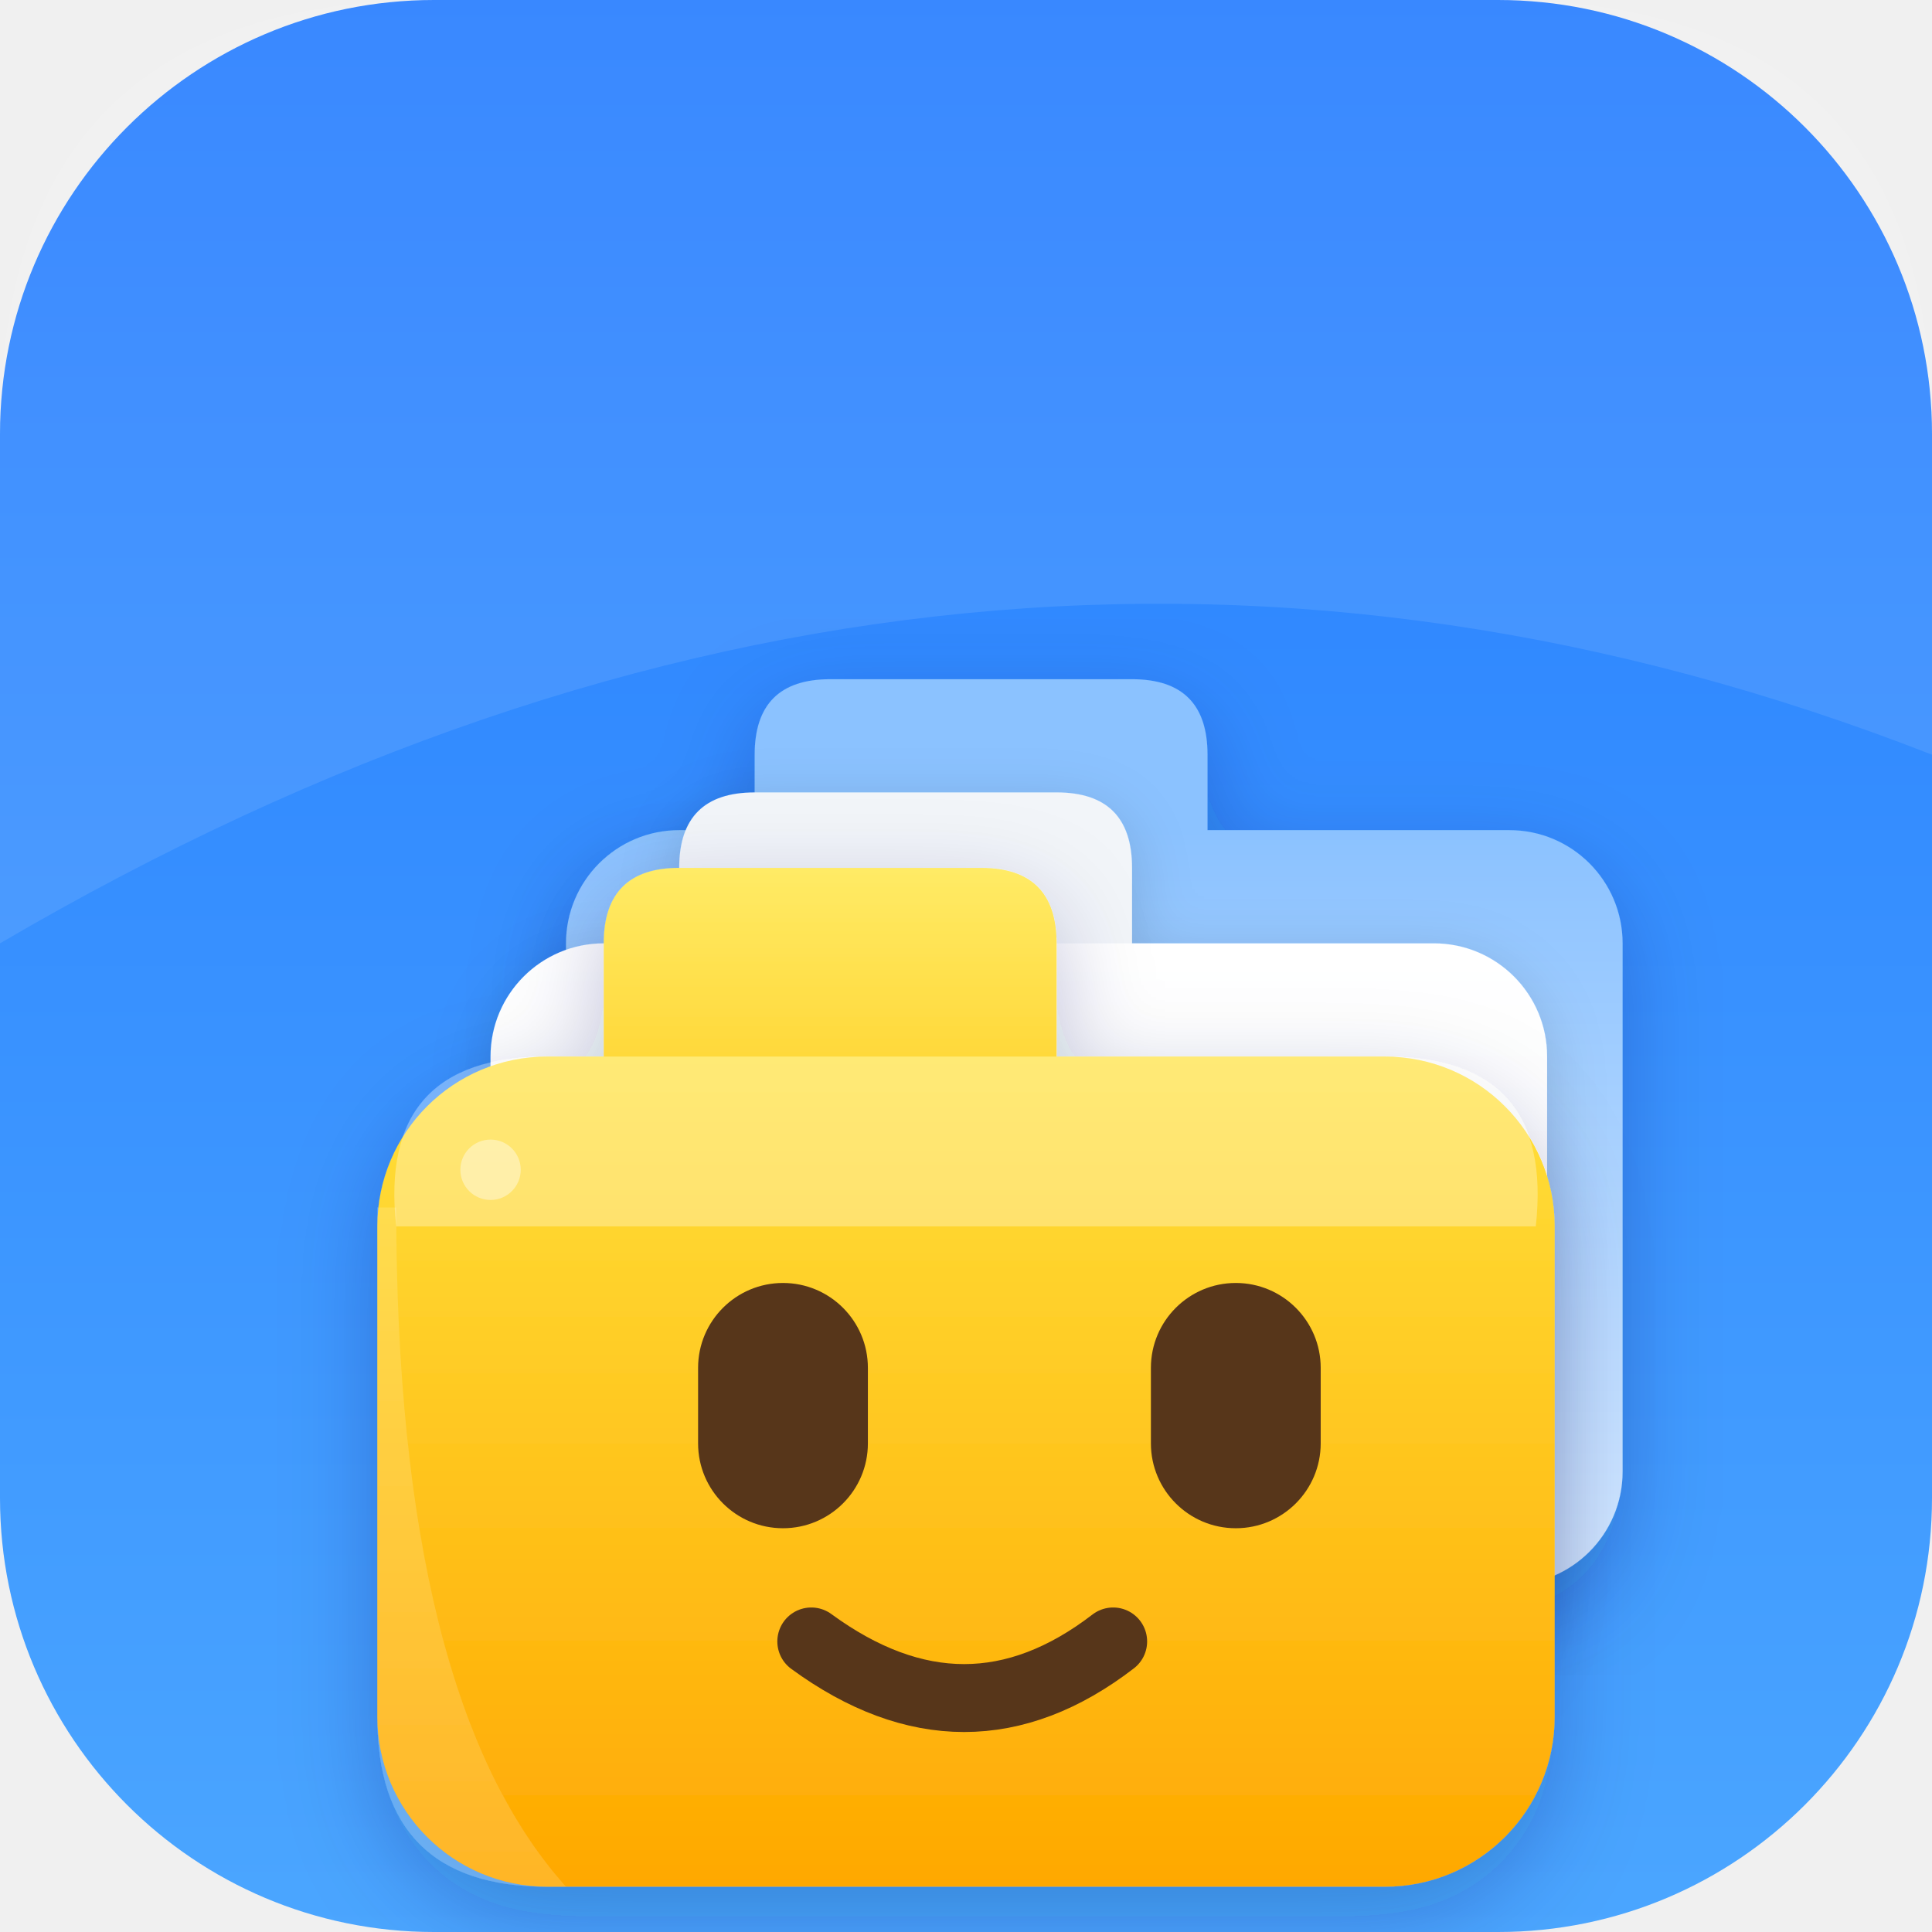
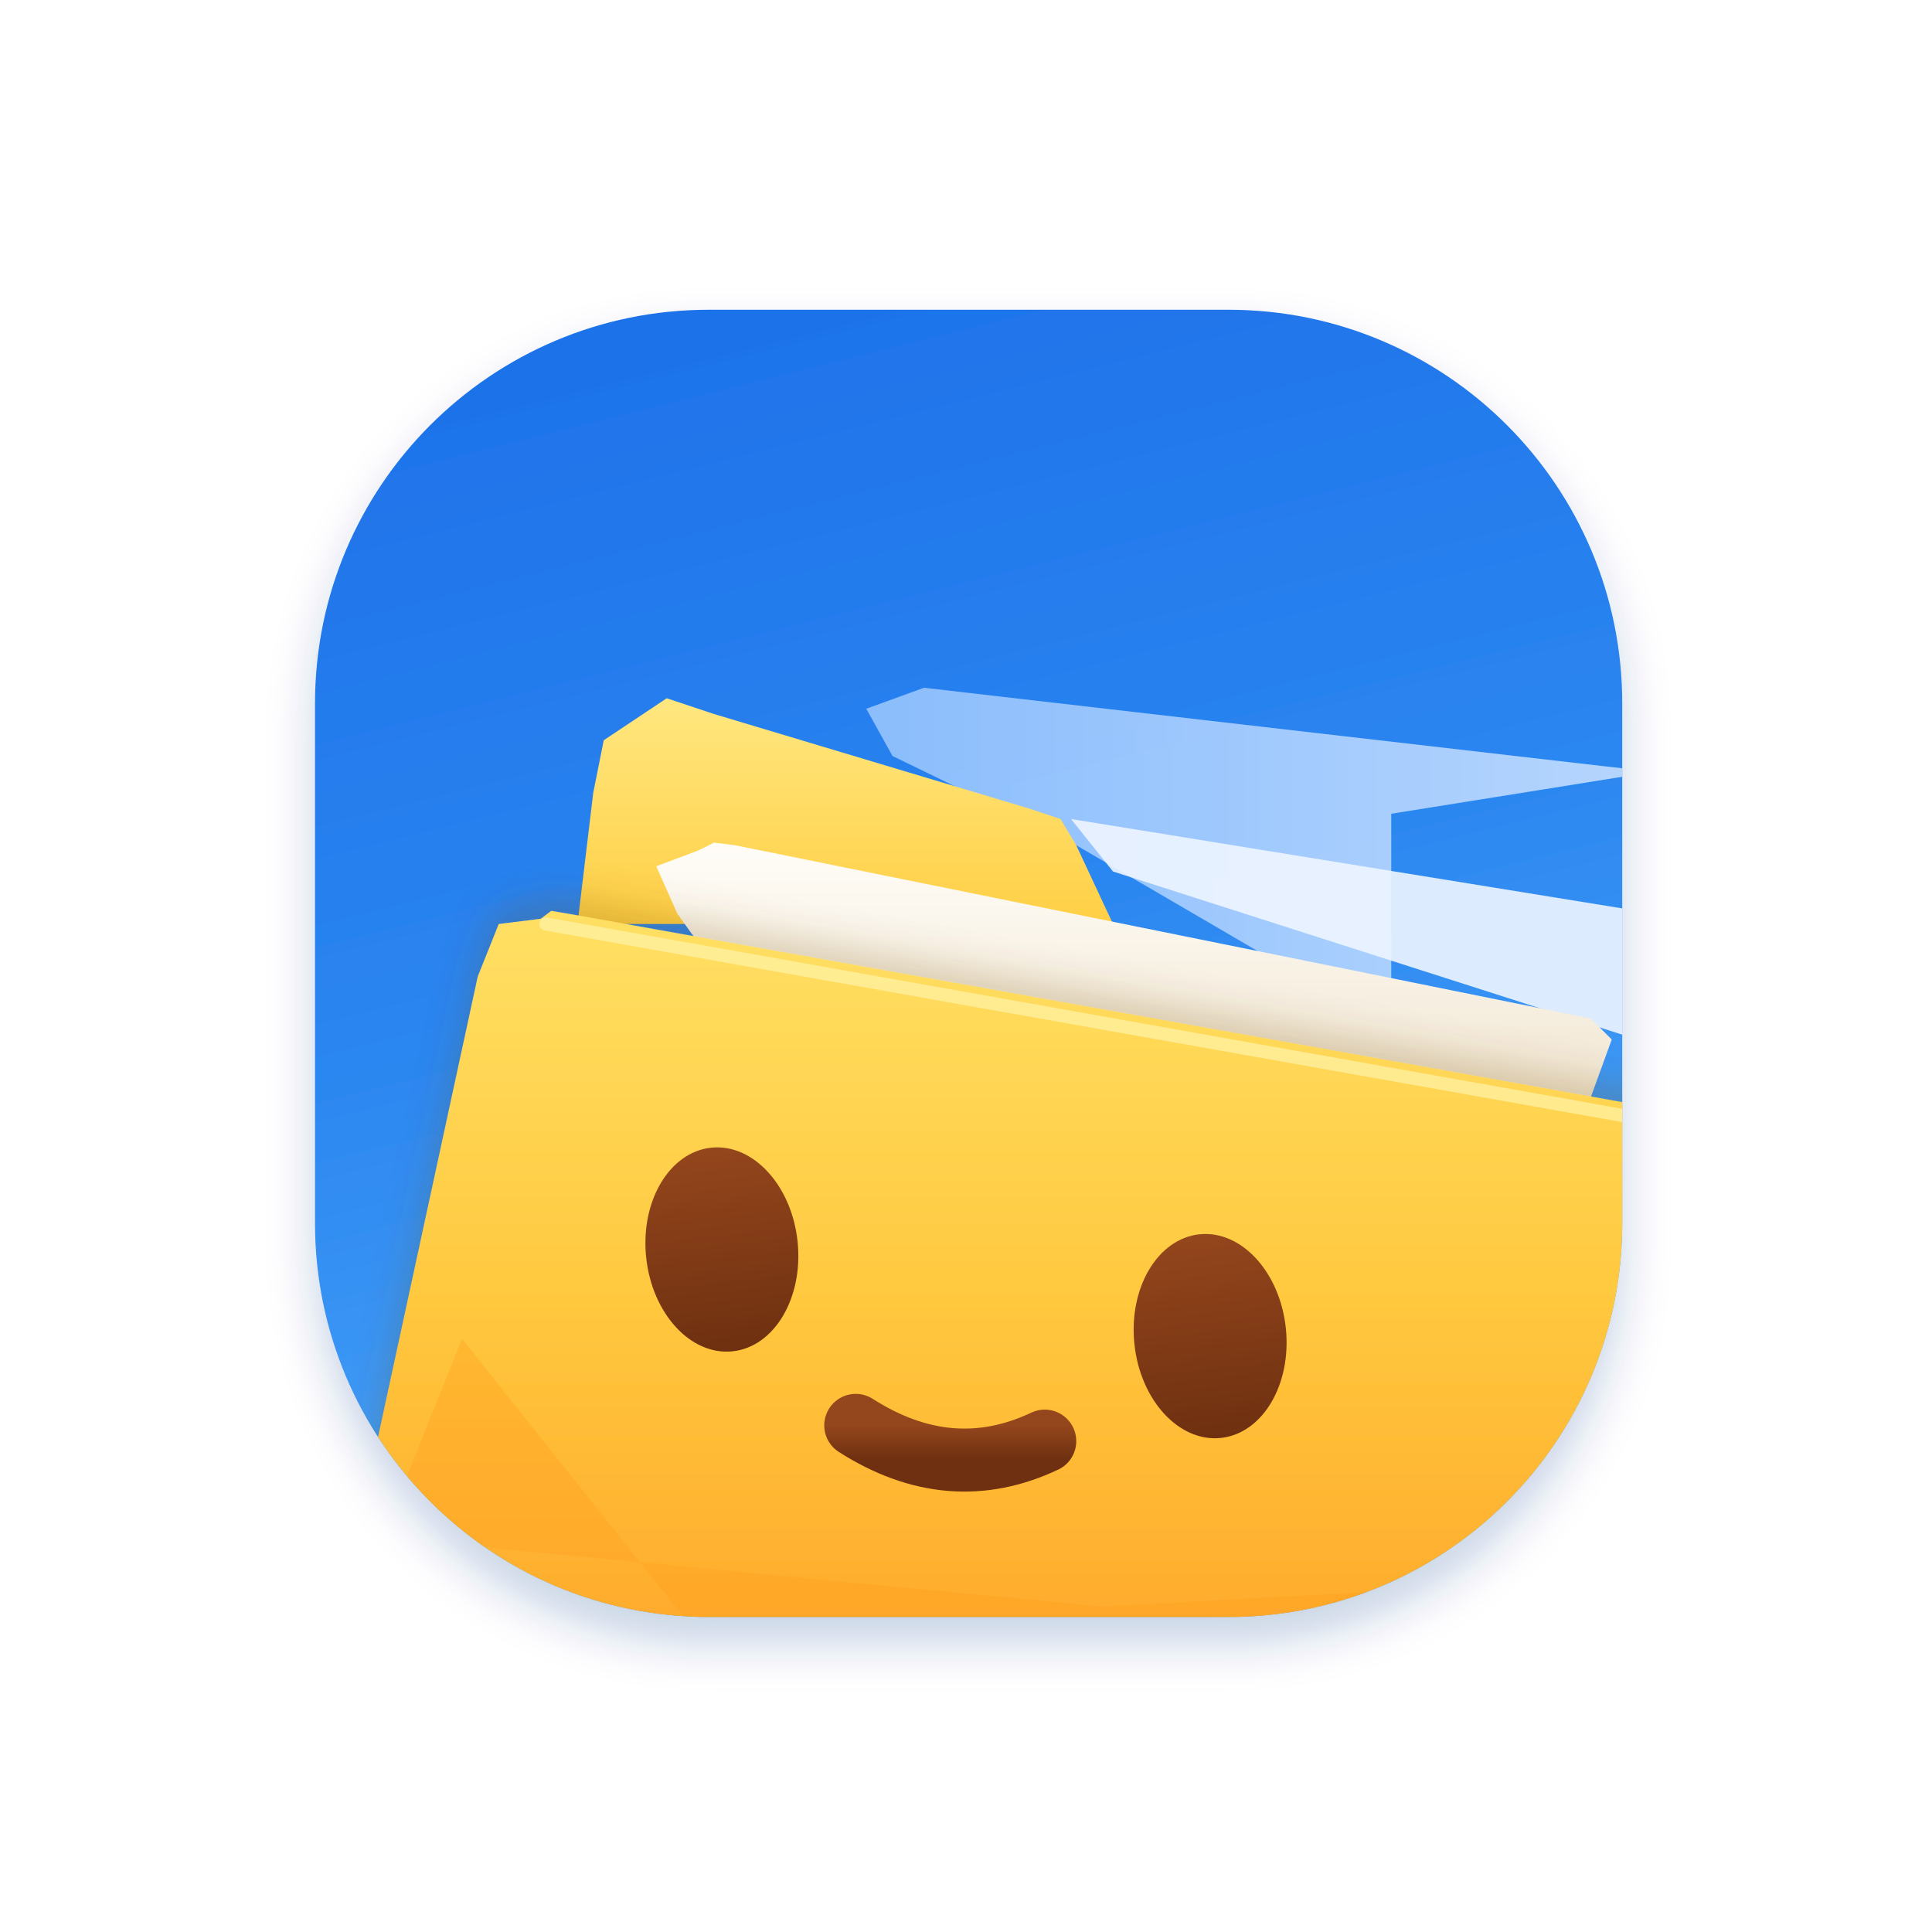
- <svg xmlns="http://www.w3.org/2000/svg" viewBox="0 0 512 512" width="100%" height="100%">
+ <svg xmlns="http://www.w3.org/2000/svg" viewBox="0 0 736 736" width="512" height="512">
  <defs>
-     <linearGradient id="bgGrad" x1="0%" y1="0%" x2="0%" y2="100%">
-       <stop offset="0%" stop-color="#247BFF" />
-       <stop offset="100%" stop-color="#4BA6FF" />
+     <clipPath id="squircle">
+       <rect x="120" y="118" width="498" height="498" rx="150" />
+     </clipPath>
+     <linearGradient id="bgBlue" x1="0" y1="0" x2="0.25" y2="1">
+       <stop offset="0" stop-color="#1c6fe8" />
+       <stop offset="0.55" stop-color="#2b86f0" />
+       <stop offset="1" stop-color="#4aa6f9" />
    </linearGradient>
-     <linearGradient id="folderBackGrad" x1="0%" y1="0%" x2="0%" y2="100%">
-       <stop offset="0%" stop-color="#8BC2FF" />
-       <stop offset="100%" stop-color="#D3E7FF" />
+     <linearGradient id="folderYellow" x1="0" y1="0" x2="0" y2="1">
+       <stop offset="0" stop-color="#ffe064" />
+       <stop offset="0.55" stop-color="#ffc83e" />
+       <stop offset="1" stop-color="#ffab2c" />
    </linearGradient>
-     <linearGradient id="folderMidGrad" x1="0%" y1="0%" x2="0%" y2="100%">
-       <stop offset="0%" stop-color="#FFFFFF" />
-       <stop offset="100%" stop-color="#F2F5F9" />
+     <linearGradient id="tabYellow" x1="0" y1="0" x2="0" y2="1">
+       <stop offset="0" stop-color="#ffe780" />
+       <stop offset="1" stop-color="#ffcf45" />
    </linearGradient>
-     <linearGradient id="folderFrontGrad" x1="0%" y1="0%" x2="0%" y2="100%">
-       <stop offset="0%" stop-color="#FFE13B" />
-       <stop offset="100%" stop-color="#FFA800" />
+     <linearGradient id="folderWhite" x1="0" y1="0" x2="0" y2="1">
+       <stop offset="0" stop-color="#fffdf8" />
+       <stop offset="1" stop-color="#f1e6d2" />
    </linearGradient>
-     <linearGradient id="folderTabGrad" x1="0%" y1="0%" x2="0%" y2="100%">
-       <stop offset="0%" stop-color="#FFEB66" />
-       <stop offset="100%" stop-color="#FFD129" />
+     <linearGradient id="folderLightBlue" x1="0" y1="0" x2="1" y2="0">
+       <stop offset="0" stop-color="#9cc8ff" />
+       <stop offset="1" stop-color="#cfe3ff" />
    </linearGradient>
-     <filter id="shadow" x="-10%" y="-10%" width="120%" height="120%">
-       <feDropShadow dx="0" dy="8" stdDeviation="12" flood-color="#002266" flood-opacity="0.25" />
+     <linearGradient id="brownFace" x1="0" y1="0" x2="0" y2="1">
+       <stop offset="0" stop-color="#94461c" />
+       <stop offset="1" stop-color="#6e3010" />
+     </linearGradient>
+     <filter id="shadowBg" x="-10%" y="-10%" width="120%" height="125%">
+       <feDropShadow dx="0" dy="10" stdDeviation="9" flood-color="#0b3a8a" flood-opacity="0.22" />
    </filter>
-     <filter id="softShadow" x="-10%" y="-10%" width="120%" height="120%">
-       <feDropShadow dx="0" dy="4" stdDeviation="8" flood-color="#000000" flood-opacity="0.15" />
+     <filter id="shadowFolder" x="-10%" y="-10%" width="120%" height="130%">
+       <feDropShadow dx="0" dy="-6" stdDeviation="7" flood-color="#7a4a00" flood-opacity="0.22" />
    </filter>
  </defs>
-   <rect x="0" y="0" width="512" height="512" rx="115" fill="url(#bgGrad)" />
-   <path d="M 0 115 Q 0 0 115 0 L 397 0 Q 512 0 512 115 L 512 200 Q 256 100 0 250 Z" fill="#FFFFFF" opacity="0.1" />
-   <g filter="url(#shadow)">
-     <path d="M 200 230 L 200 200 Q 200 180 220 180 L 300 180 Q 320 180 320 200 L 320 230 Z" fill="#8BC2FF" />
-     <rect x="150" y="220" width="280" height="200" rx="30" fill="url(#folderBackGrad)" />
+   <rect width="736" height="736" fill="#ffffff" />
+   <g filter="url(#shadowBg)">
+     <rect x="120" y="118" width="498" height="498" rx="150" fill="url(#bgBlue)" />
  </g>
-   <g filter="url(#softShadow)">
-     <path d="M 180 260 L 180 230 Q 180 210 200 210 L 280 210 Q 300 210 300 230 L 300 260 Z" fill="#F2F5F9" />
-     <rect x="130" y="250" width="280" height="200" rx="30" fill="url(#folderMidGrad)" />
+   <g clip-path="url(#squircle)">
+     <path d="M352 262 L612 292 L630 294 L530 310 V392 L410 322 L340 288 L330 270 C352 262 352 262 352 262 Z" fill="url(#folderLightBlue)" opacity="0.85" />
+     <path d="M408 312 L630 348 V398 L424 332 Z" fill="#eef5ff" opacity="0.9" />
+     <path d="M242 274 L230 282 L226 302 L220 352 L424 352 L410 322 L404 312 L392 308 L272 272 L254 266 L242 274 Z" fill="url(#tabYellow)" />
+     <path d="M266 324 L250 330 L258 348 L268 362 L606 418 L614 396 L606 388 L280 322 L272 321 L266 324 Z" fill="url(#folderWhite)" />
+     <g filter="url(#shadowFolder)">
+       <path d="M206 350 L190 352 L182 372 L140 566 L136 598 L68 606 L196 618 L262 618 H640 V430 L640 424 L630 422 L216 348 L210 347 L206 350 Z" fill="url(#folderYellow)" />
+     </g>
+     <path d="M208 352 L624 426" stroke="#fff3a8" stroke-width="5" stroke-linecap="round" opacity="0.7" />
+     <path d="M150 560 L140 600 L176 510 L262 618 H640 V600 L420 612 L190 590 L150 584 L150 560 Z" fill="#ff9f1c" opacity="0.35" />
+     <ellipse cx="275" cy="476" rx="29" ry="39" transform="rotate(-6 275 476)" fill="url(#brownFace)" />
+     <ellipse cx="461" cy="509" rx="29" ry="39" transform="rotate(-6 461 509)" fill="url(#brownFace)" />
+     <path d="M326 543 Q362 566 398 549" stroke="url(#brownFace)" stroke-width="24" stroke-linecap="round" fill="none" />
  </g>
-   <g filter="url(#shadow)">
-     <path d="M 160 300 L 160 250 Q 160 230 180 230 L 260 230 Q 280 230 280 250 L 280 300 Z" fill="url(#folderTabGrad)" />
-     <rect x="100" y="280" width="312" height="220" rx="45" fill="url(#folderFrontGrad)" />
-     <path d="M 105 325 Q 100 280 145 280 L 367 280 Q 412 280 407 325 L 105 325 Z" fill="#FFFFFF" opacity="0.3" />
-     <path d="M 100 320 L 100 455 Q 100 500 145 500 L 150 500 Q 105 450 105 320 Z" fill="#FFFFFF" opacity="0.15" />
-   </g>
-   <g>
-     <rect x="185" y="340" width="45" height="65" rx="22.5" fill="#57361A" />
-     <rect x="305" y="340" width="45" height="65" rx="22.5" fill="#57361A" />
-     <path d="M 215 435 Q 256 465 295 435" fill="none" stroke="#57361A" stroke-width="18" stroke-linecap="round" />
-   </g>
-   <circle cx="130" cy="310" r="8" fill="#FFFFFF" opacity="0.4" />
</svg>
